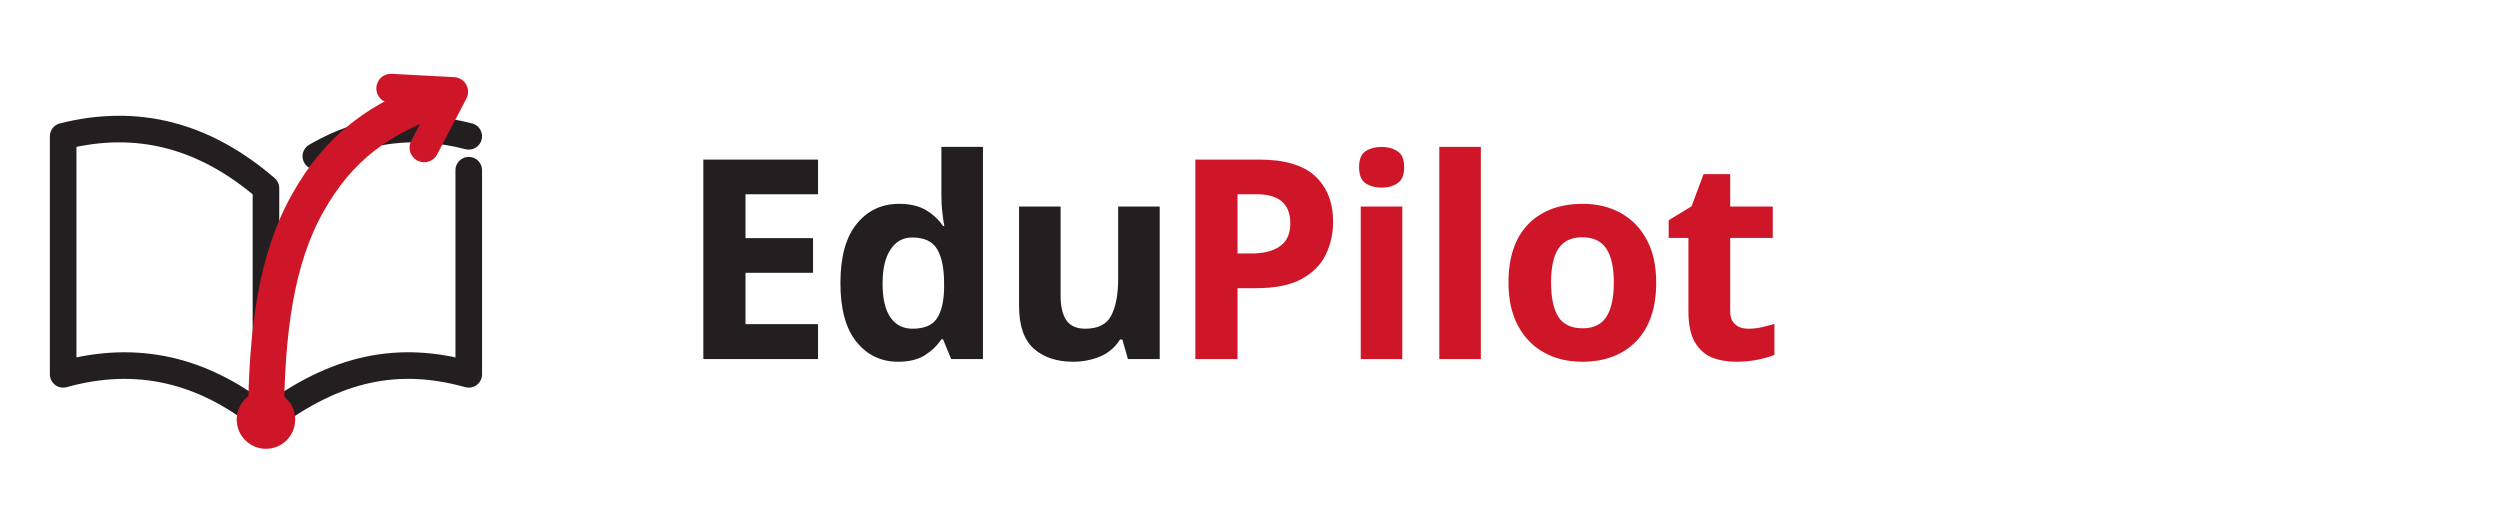
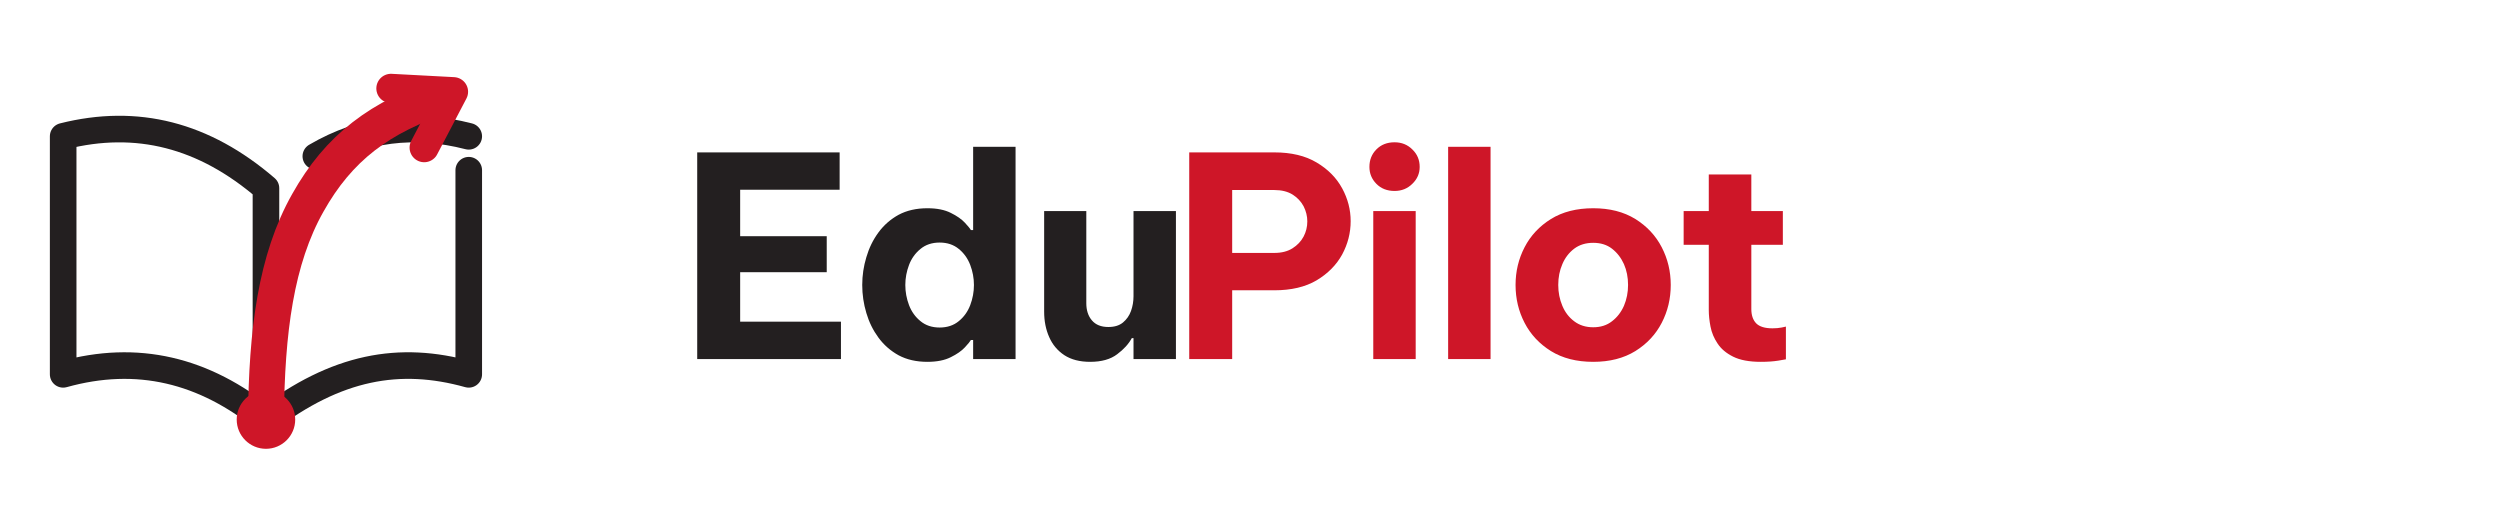
<svg xmlns="http://www.w3.org/2000/svg" width="188" height="40" viewBox="0 0 188 40" fill="none">
  <g>
    <path d="M4.75 10.25C10.3 8.85 15.35 10.15 20 14.15V31.6C15.35 27.8 10.3 26.6 4.75 28.15V10.25Z" stroke="#231F20" stroke-width="2" stroke-linejoin="round" />
    <path d="M35.25 10.25C31.15 9.2 27.35 9.65 23.75 11.75" stroke="#231F20" stroke-width="2" stroke-linecap="round" />
    <path d="M35.25 12.8V28.15C30.05 26.7 25.3 27.55 20 31.6" stroke="#231F20" stroke-width="2" stroke-linecap="round" stroke-linejoin="round" />
    <path d="M20 31.55C20.05 24.9 20.75 19.5 23.15 15.25C25.45 11.15 28.55 8.75 33.55 7.15" stroke="#CE1628" stroke-width="2.7" stroke-linecap="round" />
    <path d="M29.4 6.65L34.1 6.9L31.9 11.1" stroke="#CE1628" stroke-width="2.2" stroke-linecap="round" stroke-linejoin="round" />
    <circle cx="20" cy="31.55" r="2.2" fill="#CE1628" />
  </g>
-   <text x="51" y="27" fill="#231F20" font-family="Be Vietnam Pro, Noto Sans, Arial, sans-serif" font-size="21" font-weight="700" letter-spacing="-0.5">Edu</text>
-   <text x="88" y="27" fill="#CE1628" font-family="Be Vietnam Pro, Noto Sans, Arial, sans-serif" font-size="21" font-weight="700" letter-spacing="-0.5">Pilot</text>
+   <path fill="#231F20" d="M63.24 27L52.43 27L52.43 11.46L63.14 11.46L63.14 14.27L55.66 14.27L55.66 17.76L62.17 17.76L62.17 20.47L55.66 20.47L55.66 24.19L63.24 24.19L63.24 27ZM69.74 27.21L69.74 27.21Q68.50 27.21 67.58 26.72Q66.67 26.22 66.06 25.39Q65.45 24.56 65.15 23.54Q64.84 22.51 64.84 21.43L64.84 21.43Q64.84 20.36 65.15 19.34Q65.45 18.31 66.06 17.48Q66.67 16.65 67.58 16.15Q68.50 15.66 69.74 15.66L69.74 15.66Q70.81 15.66 71.50 16.01Q72.19 16.35 72.56 16.75Q72.93 17.15 73.01 17.30L73.01 17.30L73.18 17.30L73.18 11.04L76.37 11.04L76.37 27L73.18 27L73.18 25.57L73.01 25.57Q72.93 25.72 72.56 26.12Q72.19 26.52 71.50 26.86Q70.81 27.21 69.74 27.21ZM70.66 24.63L70.66 24.63Q71.52 24.63 72.10 24.15Q72.68 23.68 72.96 22.95Q73.24 22.21 73.24 21.43L73.24 21.43Q73.24 20.66 72.96 19.92Q72.68 19.19 72.10 18.72Q71.52 18.24 70.66 18.24L70.66 18.24Q69.80 18.24 69.22 18.72Q68.64 19.19 68.36 19.92Q68.08 20.66 68.08 21.43L68.08 21.43Q68.08 22.21 68.36 22.95Q68.64 23.68 69.22 24.15Q69.80 24.63 70.66 24.63ZM81.98 27.21L81.98 27.21Q80.81 27.21 80.04 26.71Q79.27 26.20 78.90 25.35Q78.52 24.50 78.52 23.43L78.52 23.43L78.52 15.87L81.69 15.87L81.69 22.80Q81.69 23.60 82.11 24.09Q82.53 24.59 83.35 24.59L83.35 24.59Q84.04 24.59 84.45 24.25Q84.86 23.91 85.05 23.39Q85.24 22.86 85.24 22.27L85.24 22.27L85.24 15.87L88.43 15.87L88.43 27L85.24 27L85.24 25.43L85.11 25.43Q84.76 26.08 84.01 26.64Q83.26 27.21 81.98 27.21Z" />
+   <path fill="#CE1628" d="M92.66 27L89.43 27L89.43 11.46L95.83 11.46Q97.74 11.46 99.01 12.22Q100.28 12.97 100.93 14.16Q101.57 15.34 101.57 16.63L101.57 16.63Q101.57 17.95 100.93 19.14Q100.28 20.32 99.01 21.08Q97.74 21.83 95.83 21.83L95.83 21.83L92.66 21.83L92.66 27ZM95.83 14.29L95.83 14.29L92.66 14.29L92.66 19.02L95.83 19.02Q96.65 19.02 97.20 18.67Q97.74 18.33 98.03 17.79Q98.31 17.26 98.31 16.65L98.31 16.65Q98.31 16.06 98.03 15.51Q97.74 14.97 97.20 14.63Q96.65 14.29 95.83 14.29ZM104.87 14.36L104.87 14.36Q104.03 14.36 103.50 13.82Q102.98 13.29 102.98 12.55L102.98 12.55Q102.98 11.77 103.50 11.24Q104.03 10.70 104.87 10.70L104.87 10.70Q105.67 10.70 106.21 11.24Q106.76 11.77 106.76 12.55L106.76 12.55Q106.76 13.29 106.21 13.82Q105.67 14.36 104.87 14.36ZM106.46 27L103.27 27L103.27 15.87L106.46 15.87L106.46 27ZM112.09 27L108.90 27L108.90 11.04L112.09 11.04L112.09 27ZM119.81 27.21L119.81 27.21Q117.94 27.21 116.63 26.40Q115.33 25.59 114.65 24.28Q113.97 22.97 113.97 21.43L113.97 21.43Q113.97 19.90 114.65 18.59Q115.33 17.28 116.63 16.47Q117.94 15.66 119.81 15.66L119.81 15.66Q121.67 15.66 122.98 16.47Q124.28 17.28 124.96 18.59Q125.64 19.90 125.64 21.43L125.64 21.43Q125.64 22.97 124.96 24.28Q124.28 25.59 122.98 26.40Q121.67 27.21 119.81 27.21ZM119.81 24.61L119.81 24.61Q120.65 24.61 121.22 24.16Q121.80 23.72 122.12 23.00Q122.43 22.27 122.43 21.43L122.43 21.43Q122.43 20.57 122.12 19.86Q121.80 19.15 121.22 18.70Q120.65 18.26 119.81 18.26L119.81 18.26Q118.97 18.26 118.38 18.70Q117.79 19.15 117.49 19.86Q117.18 20.57 117.18 21.43L117.18 21.43Q117.18 22.27 117.49 23.00Q117.79 23.72 118.38 24.16Q118.97 24.61 119.81 24.61ZM132.41 27.21L132.41 27.21Q131.11 27.21 130.33 26.82Q129.55 26.43 129.16 25.83Q128.76 25.24 128.63 24.56Q128.50 23.89 128.50 23.32L128.50 23.32L128.50 18.41L126.61 18.41L126.61 15.87L128.50 15.87L128.50 13.12L131.70 13.12L131.70 15.87L134.07 15.87L134.07 18.41L131.70 18.41L131.70 23.24Q131.70 23.93 132.06 24.31Q132.43 24.69 133.29 24.69L133.29 24.69Q133.67 24.69 133.98 24.63Q134.30 24.56 134.30 24.56L134.30 24.56L134.30 27.02Q134.30 27.02 133.73 27.12Q133.17 27.21 132.41 27.21Z" />
</svg>
